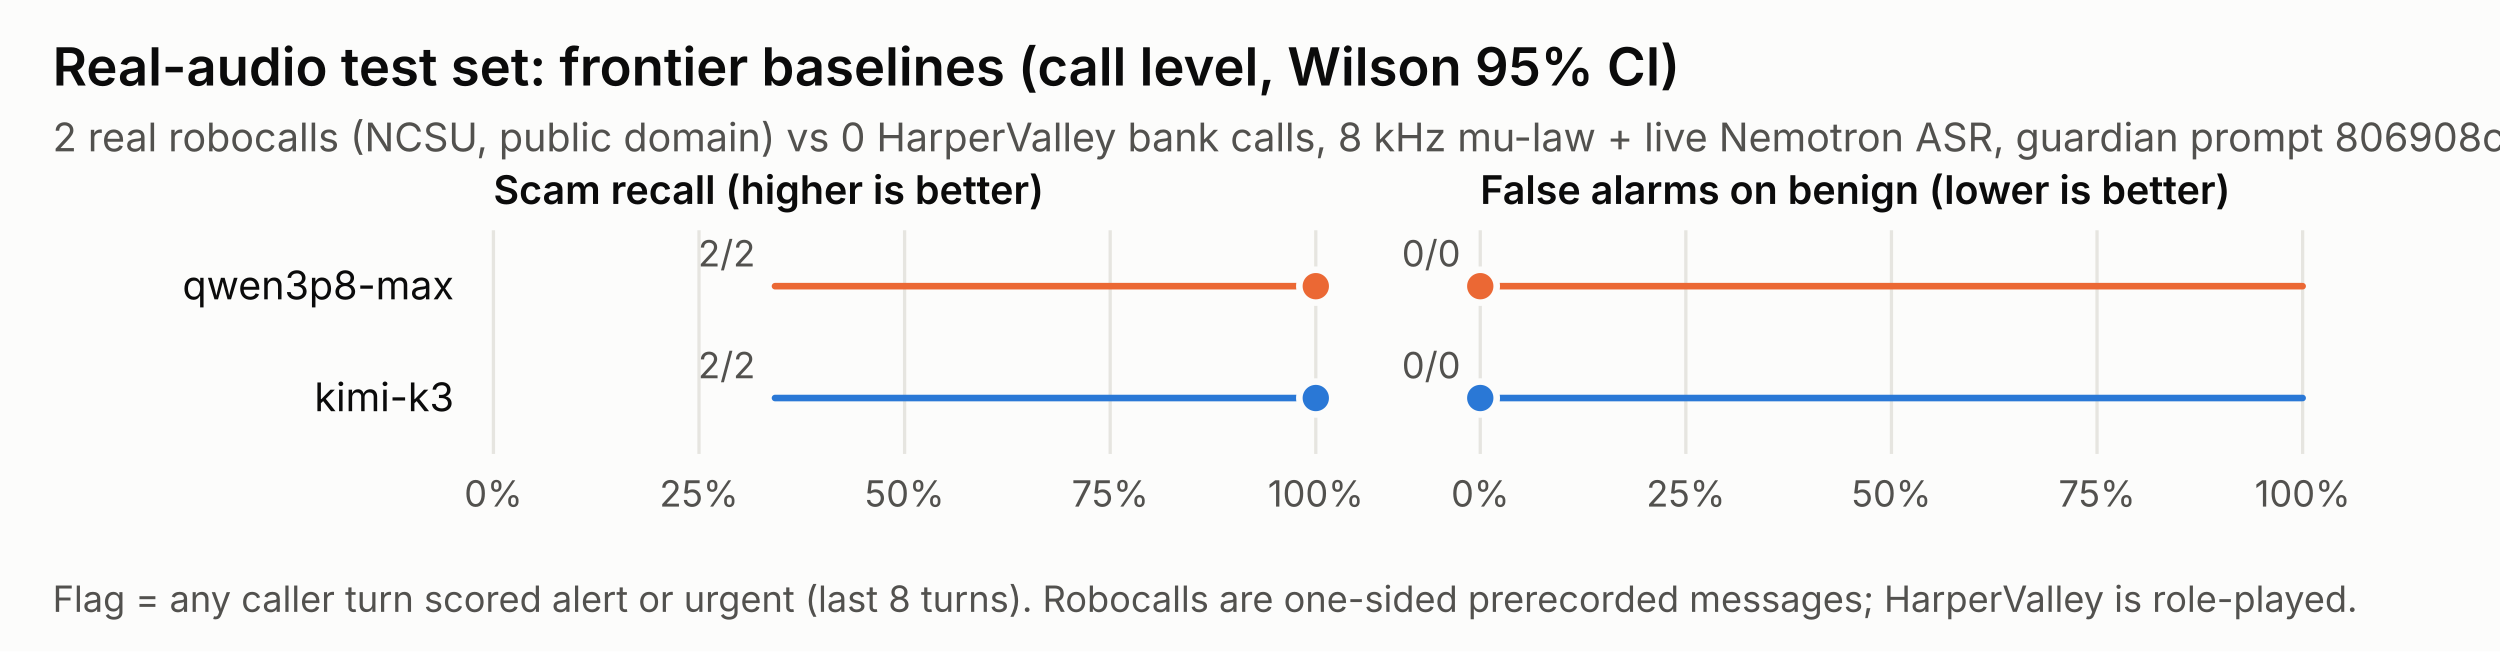
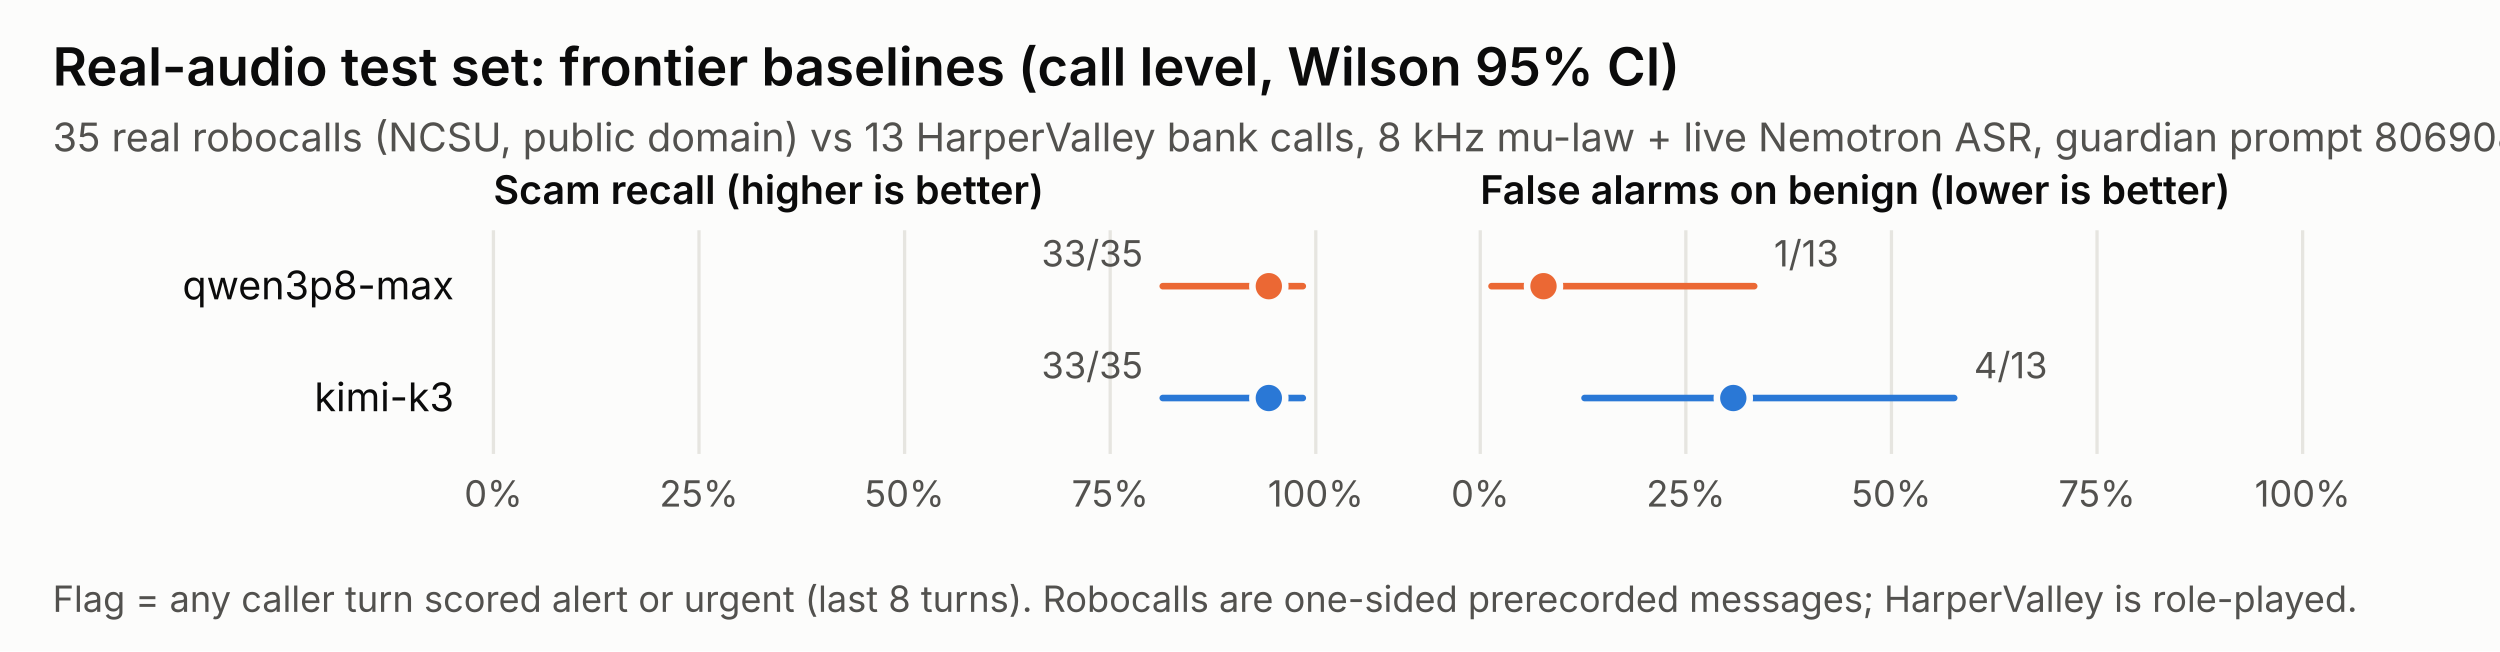
<svg xmlns="http://www.w3.org/2000/svg" viewBox="0 0 760 198" width="760" height="198" font-family="system-ui,-apple-system,Segoe UI,sans-serif">
  <rect width="760" height="198" fill="#fcfcfb" />
  <text x="16" y="26" font-size="16" font-weight="600" fill="#0b0b0b">Real-audio test set: frontier baselines (call level, Wilson 95% CI)</text>
-   <text x="16" y="46" font-size="12" fill="#52514e">2 real robocalls (NCSU, public domain) vs 0 HarperValley bank calls, 8 kHz mu-law + live Nemotron ASR, guardian prompt 806908cfba7d</text>
+   <text x="16" y="46" font-size="12" fill="#52514e">35 real robocalls (NCSU, public domain) vs 13 HarperValley bank calls, 8 kHz mu-law + live Nemotron ASR, guardian prompt 806908cfba7d</text>
  <text x="150" y="62" font-size="12" font-weight="600" fill="#0b0b0b">Scam recall (higher is better)</text>
  <line x1="150" y1="70" x2="150" y2="138" stroke="#e6e5e0" stroke-width="1" />
  <text x="150" y="154" font-size="11" fill="#52514e" text-anchor="middle">0%</text>
  <line x1="212.5" y1="70" x2="212.5" y2="138" stroke="#e6e5e0" stroke-width="1" />
  <text x="212.5" y="154" font-size="11" fill="#52514e" text-anchor="middle">25%</text>
  <line x1="275.0" y1="70" x2="275.0" y2="138" stroke="#e6e5e0" stroke-width="1" />
  <text x="275.0" y="154" font-size="11" fill="#52514e" text-anchor="middle">50%</text>
  <line x1="337.5" y1="70" x2="337.5" y2="138" stroke="#e6e5e0" stroke-width="1" />
  <text x="337.5" y="154" font-size="11" fill="#52514e" text-anchor="middle">75%</text>
  <line x1="400.0" y1="70" x2="400.0" y2="138" stroke="#e6e5e0" stroke-width="1" />
  <text x="400.0" y="154" font-size="11" fill="#52514e" text-anchor="middle">100%</text>
  <text x="138" y="91.0" font-size="12" fill="#0b0b0b" text-anchor="end">qwen3p8-max</text>
-   <line x1="235.6" y1="87.0" x2="400.0" y2="87.0" stroke="#eb6834" stroke-width="2" stroke-linecap="round" />
-   <circle cx="400.0" cy="87.0" r="5" fill="#eb6834" stroke="#fcfcfb" stroke-width="2" />
-   <text x="229.6" y="81.0" font-size="11" fill="#52514e" text-anchor="end">2/2</text>
+   <line x1="353.475" y1="87.0" x2="396.05" y2="87.0" stroke="#eb6834" stroke-width="2" stroke-linecap="round" />
+   <circle cx="385.725" cy="87.0" r="5" fill="#eb6834" stroke="#fcfcfb" stroke-width="2" />
+   <text x="347.475" y="81.0" font-size="11" fill="#52514e" text-anchor="end">33/35</text>
  <text x="138" y="125.0" font-size="12" fill="#0b0b0b" text-anchor="end">kimi-k3</text>
-   <line x1="235.6" y1="121.0" x2="400.0" y2="121.0" stroke="#2a78d6" stroke-width="2" stroke-linecap="round" />
-   <circle cx="400.0" cy="121.0" r="5" fill="#2a78d6" stroke="#fcfcfb" stroke-width="2" />
-   <text x="229.6" y="115.0" font-size="11" fill="#52514e" text-anchor="end">2/2</text>
+   <line x1="353.475" y1="121.0" x2="396.05" y2="121.0" stroke="#2a78d6" stroke-width="2" stroke-linecap="round" />
+   <circle cx="385.725" cy="121.0" r="5" fill="#2a78d6" stroke="#fcfcfb" stroke-width="2" />
+   <text x="347.475" y="115.0" font-size="11" fill="#52514e" text-anchor="end">33/35</text>
  <text x="450" y="62" font-size="12" font-weight="600" fill="#0b0b0b">False alarms on benign (lower is better)</text>
  <line x1="450" y1="70" x2="450" y2="138" stroke="#e6e5e0" stroke-width="1" />
  <text x="450" y="154" font-size="11" fill="#52514e" text-anchor="middle">0%</text>
  <line x1="512.5" y1="70" x2="512.5" y2="138" stroke="#e6e5e0" stroke-width="1" />
  <text x="512.5" y="154" font-size="11" fill="#52514e" text-anchor="middle">25%</text>
  <line x1="575.0" y1="70" x2="575.0" y2="138" stroke="#e6e5e0" stroke-width="1" />
  <text x="575.0" y="154" font-size="11" fill="#52514e" text-anchor="middle">50%</text>
  <line x1="637.5" y1="70" x2="637.5" y2="138" stroke="#e6e5e0" stroke-width="1" />
  <text x="637.5" y="154" font-size="11" fill="#52514e" text-anchor="middle">75%</text>
  <line x1="700.0" y1="70" x2="700.0" y2="138" stroke="#e6e5e0" stroke-width="1" />
  <text x="700.0" y="154" font-size="11" fill="#52514e" text-anchor="middle">100%</text>
-   <line x1="450.0" y1="87.0" x2="700.0" y2="87.0" stroke="#eb6834" stroke-width="2" stroke-linecap="round" />
-   <circle cx="450.0" cy="87.0" r="5" fill="#eb6834" stroke="#fcfcfb" stroke-width="2" />
-   <text x="444.0" y="81.0" font-size="11" fill="#52514e" text-anchor="end">0/0</text>
-   <line x1="450.0" y1="121.0" x2="700.0" y2="121.0" stroke="#2a78d6" stroke-width="2" stroke-linecap="round" />
-   <circle cx="450.0" cy="121.0" r="5" fill="#2a78d6" stroke="#fcfcfb" stroke-width="2" />
-   <text x="444.0" y="115.0" font-size="11" fill="#52514e" text-anchor="end">0/0</text>
+   <line x1="453.425" y1="87.0" x2="533.275" y2="87.0" stroke="#eb6834" stroke-width="2" stroke-linecap="round" />
+   <circle cx="469.225" cy="87.0" r="5" fill="#eb6834" stroke="#fcfcfb" stroke-width="2" />
+   <text x="539.275" y="81.0" font-size="11" fill="#52514e" text-anchor="start">1/13</text>
+   <line x1="481.7" y1="121.0" x2="594.075" y2="121.0" stroke="#2a78d6" stroke-width="2" stroke-linecap="round" />
+   <circle cx="526.925" cy="121.0" r="5" fill="#2a78d6" stroke="#fcfcfb" stroke-width="2" />
+   <text x="600.075" y="115.0" font-size="11" fill="#52514e" text-anchor="start">4/13</text>
  <text x="16" y="186" font-size="11" fill="#52514e">Flag = any caller turn scored alert or urgent (last 8 turns). Robocalls are one-sided prerecorded messages; HarperValley is role-played.</text>
</svg>
